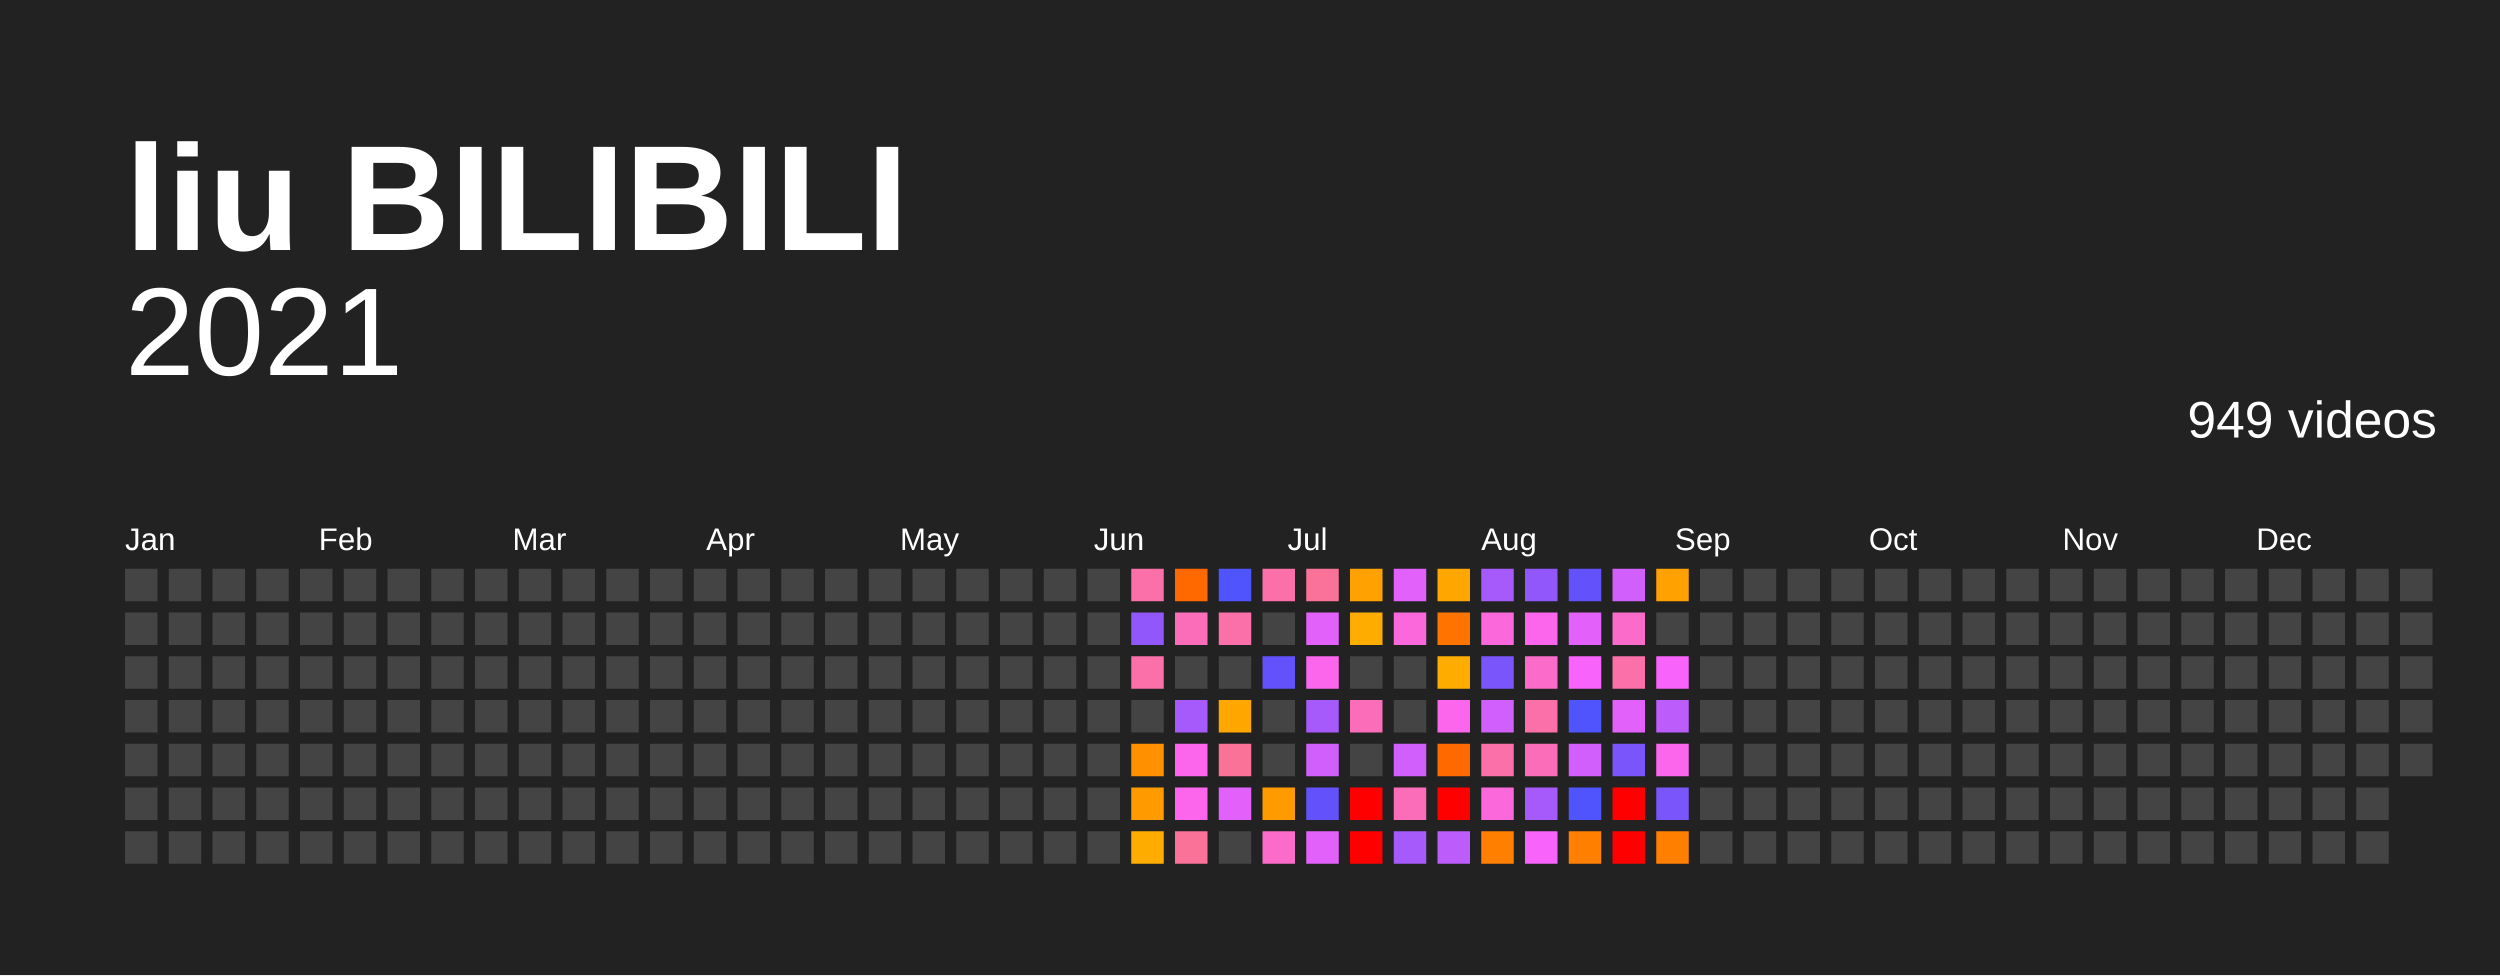
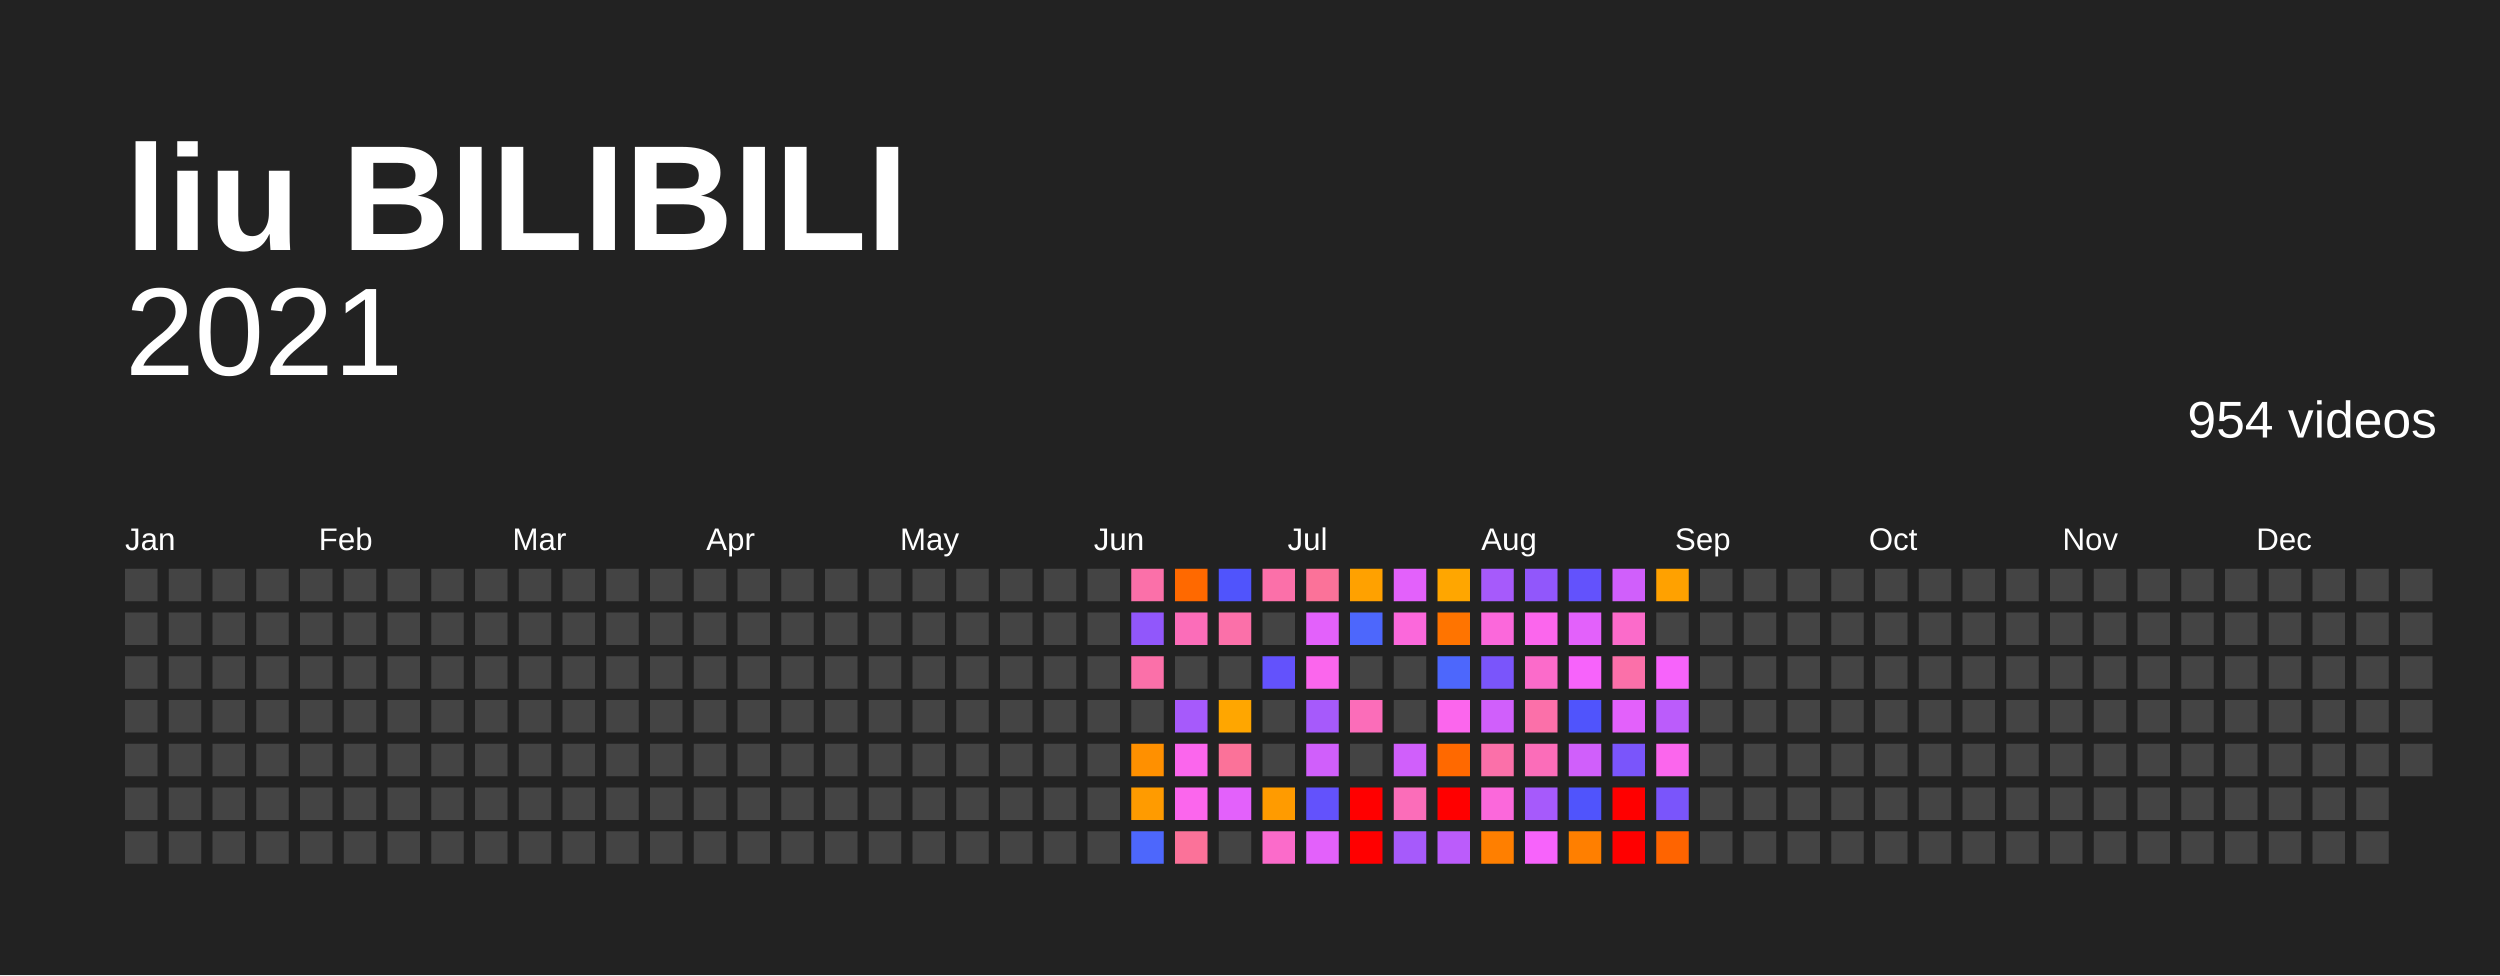
<svg xmlns="http://www.w3.org/2000/svg" baseProfile="full" height="78mm" version="1.1" viewBox="0,0,200,78" width="200mm">
  <defs />
  <rect fill="#222222" height="78" width="200" x="0" y="0" />
  <text fill="#FFFFFF" style="font-size:12px; font-family:Arial; font-weight:bold;" x="10" y="20">liu BILIBILI</text>
  <text alignment-baseline="hanging" fill="#FFFFFF" style="font-size:10.0px; font-family:Arial;" x="10" y="30">2021</text>
-   <text alignment-baseline="hanging" fill="#FFFFFF" style="font-size:4.125px; font-family:Arial;" x="175" y="35">949 videos</text>
+   <text alignment-baseline="hanging" fill="#FFFFFF" style="font-size:4.125px; font-family:Arial;" x="175" y="35">954 videos</text>
  <text fill="#FFFFFF" style="font-size:2.5px; font-family:Arial" x="10.0" y="44">Jan</text>
  <text fill="#FFFFFF" style="font-size:2.5px; font-family:Arial" x="25.5" y="44">Feb</text>
  <text fill="#FFFFFF" style="font-size:2.5px; font-family:Arial" x="41.0" y="44">Mar</text>
  <text fill="#FFFFFF" style="font-size:2.5px; font-family:Arial" x="56.5" y="44">Apr</text>
  <text fill="#FFFFFF" style="font-size:2.5px; font-family:Arial" x="72.0" y="44">May</text>
  <text fill="#FFFFFF" style="font-size:2.5px; font-family:Arial" x="87.5" y="44">Jun</text>
  <text fill="#FFFFFF" style="font-size:2.5px; font-family:Arial" x="103.0" y="44">Jul</text>
  <text fill="#FFFFFF" style="font-size:2.5px; font-family:Arial" x="118.5" y="44">Aug</text>
  <text fill="#FFFFFF" style="font-size:2.5px; font-family:Arial" x="134.0" y="44">Sep</text>
  <text fill="#FFFFFF" style="font-size:2.5px; font-family:Arial" x="149.5" y="44">Oct</text>
  <text fill="#FFFFFF" style="font-size:2.5px; font-family:Arial" x="165.0" y="44">Nov</text>
  <text fill="#FFFFFF" style="font-size:2.5px; font-family:Arial" x="180.5" y="44">Dec</text>
  <rect fill="#444444" height="2.6" width="2.6" x="10.0" y="45.5" />
  <rect fill="#444444" height="2.6" width="2.6" x="10.0" y="49.0" />
  <rect fill="#444444" height="2.6" width="2.6" x="10.0" y="52.5" />
  <rect fill="#444444" height="2.6" width="2.6" x="10.0" y="56.0" />
  <rect fill="#444444" height="2.6" width="2.6" x="10.0" y="59.5" />
  <rect fill="#444444" height="2.6" width="2.6" x="10.0" y="63.0" />
  <rect fill="#444444" height="2.6" width="2.6" x="10.0" y="66.5" />
  <rect fill="#444444" height="2.6" width="2.6" x="13.5" y="45.5" />
  <rect fill="#444444" height="2.6" width="2.6" x="13.5" y="49.0" />
  <rect fill="#444444" height="2.6" width="2.6" x="13.5" y="52.5" />
  <rect fill="#444444" height="2.6" width="2.6" x="13.5" y="56.0" />
  <rect fill="#444444" height="2.6" width="2.6" x="13.5" y="59.5" />
  <rect fill="#444444" height="2.6" width="2.6" x="13.5" y="63.0" />
  <rect fill="#444444" height="2.6" width="2.6" x="13.5" y="66.5" />
  <rect fill="#444444" height="2.6" width="2.6" x="17.0" y="45.5" />
  <rect fill="#444444" height="2.6" width="2.6" x="17.0" y="49.0" />
  <rect fill="#444444" height="2.6" width="2.6" x="17.0" y="52.5" />
  <rect fill="#444444" height="2.6" width="2.6" x="17.0" y="56.0" />
  <rect fill="#444444" height="2.6" width="2.6" x="17.0" y="59.5" />
  <rect fill="#444444" height="2.6" width="2.6" x="17.0" y="63.0" />
  <rect fill="#444444" height="2.6" width="2.6" x="17.0" y="66.5" />
  <rect fill="#444444" height="2.6" width="2.6" x="20.5" y="45.5" />
  <rect fill="#444444" height="2.6" width="2.6" x="20.5" y="49.0" />
  <rect fill="#444444" height="2.6" width="2.6" x="20.5" y="52.5" />
  <rect fill="#444444" height="2.6" width="2.6" x="20.5" y="56.0" />
  <rect fill="#444444" height="2.6" width="2.6" x="20.5" y="59.5" />
  <rect fill="#444444" height="2.6" width="2.6" x="20.5" y="63.0" />
  <rect fill="#444444" height="2.6" width="2.6" x="20.5" y="66.5" />
  <rect fill="#444444" height="2.6" width="2.6" x="24.0" y="45.5" />
  <rect fill="#444444" height="2.6" width="2.6" x="24.0" y="49.0" />
  <rect fill="#444444" height="2.6" width="2.6" x="24.0" y="52.5" />
  <rect fill="#444444" height="2.6" width="2.6" x="24.0" y="56.0" />
  <rect fill="#444444" height="2.6" width="2.6" x="24.0" y="59.5" />
  <rect fill="#444444" height="2.6" width="2.6" x="24.0" y="63.0" />
  <rect fill="#444444" height="2.6" width="2.6" x="24.0" y="66.5" />
  <rect fill="#444444" height="2.6" width="2.6" x="27.5" y="45.5" />
  <rect fill="#444444" height="2.6" width="2.6" x="27.5" y="49.0" />
  <rect fill="#444444" height="2.6" width="2.6" x="27.5" y="52.5" />
  <rect fill="#444444" height="2.6" width="2.6" x="27.5" y="56.0" />
  <rect fill="#444444" height="2.6" width="2.6" x="27.5" y="59.5" />
  <rect fill="#444444" height="2.6" width="2.6" x="27.5" y="63.0" />
  <rect fill="#444444" height="2.6" width="2.6" x="27.5" y="66.5" />
  <rect fill="#444444" height="2.6" width="2.6" x="31.0" y="45.5" />
  <rect fill="#444444" height="2.6" width="2.6" x="31.0" y="49.0" />
  <rect fill="#444444" height="2.6" width="2.6" x="31.0" y="52.5" />
  <rect fill="#444444" height="2.6" width="2.6" x="31.0" y="56.0" />
  <rect fill="#444444" height="2.6" width="2.6" x="31.0" y="59.5" />
  <rect fill="#444444" height="2.6" width="2.6" x="31.0" y="63.0" />
  <rect fill="#444444" height="2.6" width="2.6" x="31.0" y="66.5" />
  <rect fill="#444444" height="2.6" width="2.6" x="34.5" y="45.5" />
  <rect fill="#444444" height="2.6" width="2.6" x="34.5" y="49.0" />
  <rect fill="#444444" height="2.6" width="2.6" x="34.5" y="52.5" />
  <rect fill="#444444" height="2.6" width="2.6" x="34.5" y="56.0" />
  <rect fill="#444444" height="2.6" width="2.6" x="34.5" y="59.5" />
  <rect fill="#444444" height="2.6" width="2.6" x="34.5" y="63.0" />
  <rect fill="#444444" height="2.6" width="2.6" x="34.5" y="66.5" />
  <rect fill="#444444" height="2.6" width="2.6" x="38.0" y="45.5" />
  <rect fill="#444444" height="2.6" width="2.6" x="38.0" y="49.0" />
  <rect fill="#444444" height="2.6" width="2.6" x="38.0" y="52.5" />
  <rect fill="#444444" height="2.6" width="2.6" x="38.0" y="56.0" />
  <rect fill="#444444" height="2.6" width="2.6" x="38.0" y="59.5" />
  <rect fill="#444444" height="2.6" width="2.6" x="38.0" y="63.0" />
  <rect fill="#444444" height="2.6" width="2.6" x="38.0" y="66.5" />
  <rect fill="#444444" height="2.6" width="2.6" x="41.5" y="45.5" />
  <rect fill="#444444" height="2.6" width="2.6" x="41.5" y="49.0" />
  <rect fill="#444444" height="2.6" width="2.6" x="41.5" y="52.5" />
  <rect fill="#444444" height="2.6" width="2.6" x="41.5" y="56.0" />
  <rect fill="#444444" height="2.6" width="2.6" x="41.5" y="59.5" />
  <rect fill="#444444" height="2.6" width="2.6" x="41.5" y="63.0" />
  <rect fill="#444444" height="2.6" width="2.6" x="41.5" y="66.5" />
  <rect fill="#444444" height="2.6" width="2.6" x="45.0" y="45.5" />
  <rect fill="#444444" height="2.6" width="2.6" x="45.0" y="49.0" />
  <rect fill="#444444" height="2.6" width="2.6" x="45.0" y="52.5" />
  <rect fill="#444444" height="2.6" width="2.6" x="45.0" y="56.0" />
  <rect fill="#444444" height="2.6" width="2.6" x="45.0" y="59.5" />
  <rect fill="#444444" height="2.6" width="2.6" x="45.0" y="63.0" />
  <rect fill="#444444" height="2.6" width="2.6" x="45.0" y="66.5" />
  <rect fill="#444444" height="2.6" width="2.6" x="48.5" y="45.5" />
  <rect fill="#444444" height="2.6" width="2.6" x="48.5" y="49.0" />
  <rect fill="#444444" height="2.6" width="2.6" x="48.5" y="52.5" />
  <rect fill="#444444" height="2.6" width="2.6" x="48.5" y="56.0" />
  <rect fill="#444444" height="2.6" width="2.6" x="48.5" y="59.5" />
  <rect fill="#444444" height="2.6" width="2.6" x="48.5" y="63.0" />
  <rect fill="#444444" height="2.6" width="2.6" x="48.5" y="66.5" />
  <rect fill="#444444" height="2.6" width="2.6" x="52.0" y="45.5" />
  <rect fill="#444444" height="2.6" width="2.6" x="52.0" y="49.0" />
  <rect fill="#444444" height="2.6" width="2.6" x="52.0" y="52.5" />
  <rect fill="#444444" height="2.6" width="2.6" x="52.0" y="56.0" />
  <rect fill="#444444" height="2.6" width="2.6" x="52.0" y="59.5" />
  <rect fill="#444444" height="2.6" width="2.6" x="52.0" y="63.0" />
  <rect fill="#444444" height="2.6" width="2.6" x="52.0" y="66.5" />
  <rect fill="#444444" height="2.6" width="2.6" x="55.5" y="45.5" />
  <rect fill="#444444" height="2.6" width="2.6" x="55.5" y="49.0" />
  <rect fill="#444444" height="2.6" width="2.6" x="55.5" y="52.5" />
  <rect fill="#444444" height="2.6" width="2.6" x="55.5" y="56.0" />
  <rect fill="#444444" height="2.6" width="2.6" x="55.5" y="59.5" />
  <rect fill="#444444" height="2.6" width="2.6" x="55.5" y="63.0" />
  <rect fill="#444444" height="2.6" width="2.6" x="55.5" y="66.5" />
  <rect fill="#444444" height="2.6" width="2.6" x="59.0" y="45.5" />
  <rect fill="#444444" height="2.6" width="2.6" x="59.0" y="49.0" />
  <rect fill="#444444" height="2.6" width="2.6" x="59.0" y="52.5" />
  <rect fill="#444444" height="2.6" width="2.6" x="59.0" y="56.0" />
  <rect fill="#444444" height="2.6" width="2.6" x="59.0" y="59.5" />
  <rect fill="#444444" height="2.6" width="2.6" x="59.0" y="63.0" />
  <rect fill="#444444" height="2.6" width="2.6" x="59.0" y="66.5" />
  <rect fill="#444444" height="2.6" width="2.6" x="62.5" y="45.5" />
  <rect fill="#444444" height="2.6" width="2.6" x="62.5" y="49.0" />
  <rect fill="#444444" height="2.6" width="2.6" x="62.5" y="52.5" />
  <rect fill="#444444" height="2.6" width="2.6" x="62.5" y="56.0" />
  <rect fill="#444444" height="2.6" width="2.6" x="62.5" y="59.5" />
  <rect fill="#444444" height="2.6" width="2.6" x="62.5" y="63.0" />
  <rect fill="#444444" height="2.6" width="2.6" x="62.5" y="66.5" />
  <rect fill="#444444" height="2.6" width="2.6" x="66.0" y="45.5" />
  <rect fill="#444444" height="2.6" width="2.6" x="66.0" y="49.0" />
  <rect fill="#444444" height="2.6" width="2.6" x="66.0" y="52.5" />
  <rect fill="#444444" height="2.6" width="2.6" x="66.0" y="56.0" />
  <rect fill="#444444" height="2.6" width="2.6" x="66.0" y="59.5" />
  <rect fill="#444444" height="2.6" width="2.6" x="66.0" y="63.0" />
  <rect fill="#444444" height="2.6" width="2.6" x="66.0" y="66.5" />
  <rect fill="#444444" height="2.6" width="2.6" x="69.5" y="45.5" />
  <rect fill="#444444" height="2.6" width="2.6" x="69.5" y="49.0" />
  <rect fill="#444444" height="2.6" width="2.6" x="69.5" y="52.5" />
  <rect fill="#444444" height="2.6" width="2.6" x="69.5" y="56.0" />
  <rect fill="#444444" height="2.6" width="2.6" x="69.5" y="59.5" />
  <rect fill="#444444" height="2.6" width="2.6" x="69.5" y="63.0" />
  <rect fill="#444444" height="2.6" width="2.6" x="69.5" y="66.5" />
  <rect fill="#444444" height="2.6" width="2.6" x="73.0" y="45.5" />
  <rect fill="#444444" height="2.6" width="2.6" x="73.0" y="49.0" />
  <rect fill="#444444" height="2.6" width="2.6" x="73.0" y="52.5" />
  <rect fill="#444444" height="2.6" width="2.6" x="73.0" y="56.0" />
  <rect fill="#444444" height="2.6" width="2.6" x="73.0" y="59.5" />
  <rect fill="#444444" height="2.6" width="2.6" x="73.0" y="63.0" />
  <rect fill="#444444" height="2.6" width="2.6" x="73.0" y="66.5" />
  <rect fill="#444444" height="2.6" width="2.6" x="76.5" y="45.5" />
  <rect fill="#444444" height="2.6" width="2.6" x="76.5" y="49.0" />
  <rect fill="#444444" height="2.6" width="2.6" x="76.5" y="52.5" />
  <rect fill="#444444" height="2.6" width="2.6" x="76.5" y="56.0" />
  <rect fill="#444444" height="2.6" width="2.6" x="76.5" y="59.5" />
  <rect fill="#444444" height="2.6" width="2.6" x="76.5" y="63.0" />
  <rect fill="#444444" height="2.6" width="2.6" x="76.5" y="66.5" />
  <rect fill="#444444" height="2.6" width="2.6" x="80.0" y="45.5" />
  <rect fill="#444444" height="2.6" width="2.6" x="80.0" y="49.0" />
  <rect fill="#444444" height="2.6" width="2.6" x="80.0" y="52.5" />
  <rect fill="#444444" height="2.6" width="2.6" x="80.0" y="56.0" />
  <rect fill="#444444" height="2.6" width="2.6" x="80.0" y="59.5" />
  <rect fill="#444444" height="2.6" width="2.6" x="80.0" y="63.0" />
  <rect fill="#444444" height="2.6" width="2.6" x="80.0" y="66.5" />
  <rect fill="#444444" height="2.6" width="2.6" x="83.5" y="45.5" />
  <rect fill="#444444" height="2.6" width="2.6" x="83.5" y="49.0" />
  <rect fill="#444444" height="2.6" width="2.6" x="83.5" y="52.5" />
  <rect fill="#444444" height="2.6" width="2.6" x="83.5" y="56.0" />
  <rect fill="#444444" height="2.6" width="2.6" x="83.5" y="59.5" />
  <rect fill="#444444" height="2.6" width="2.6" x="83.5" y="63.0" />
  <rect fill="#444444" height="2.6" width="2.6" x="83.5" y="66.5" />
  <rect fill="#444444" height="2.6" width="2.6" x="87.0" y="45.5" />
  <rect fill="#444444" height="2.6" width="2.6" x="87.0" y="49.0" />
  <rect fill="#444444" height="2.6" width="2.6" x="87.0" y="52.5" />
  <rect fill="#444444" height="2.6" width="2.6" x="87.0" y="56.0" />
  <rect fill="#444444" height="2.6" width="2.6" x="87.0" y="59.5" />
  <rect fill="#444444" height="2.6" width="2.6" x="87.0" y="63.0" />
  <rect fill="#444444" height="2.6" width="2.6" x="87.0" y="66.5" />
  <rect fill="#fb70a9" height="2.6" width="2.6" x="90.5" y="45.5" />
  <rect fill="#9157fb" height="2.6" width="2.6" x="90.5" y="49.0" />
  <rect fill="#fb70a9" height="2.6" width="2.6" x="90.5" y="52.5" />
  <rect fill="#444444" height="2.6" width="2.6" x="90.5" y="56.0" />
  <rect fill="#ff9000" height="2.6" width="2.6" x="90.5" y="59.5" />
  <rect fill="#ff9b00" height="2.6" width="2.6" x="90.5" y="63.0" />
-   <rect fill="#ffac00" height="2.6" width="2.6" x="90.5" y="66.5" />
+   <rect fill="#4d67fc" height="2.6" width="2.6" x="90.5" y="66.5" />
  <rect fill="#ff6900" height="2.6" width="2.6" x="94.0" y="45.5" />
  <rect fill="#fb6db9" height="2.6" width="2.6" x="94.0" y="49.0" />
  <rect fill="#444444" height="2.6" width="2.6" x="94.0" y="52.5" />
  <rect fill="#a65afb" height="2.6" width="2.6" x="94.0" y="56.0" />
  <rect fill="#fb66ed" height="2.6" width="2.6" x="94.0" y="59.5" />
  <rect fill="#fb66ed" height="2.6" width="2.6" x="94.0" y="63.0" />
  <rect fill="#fb7299" height="2.6" width="2.6" x="94.0" y="66.5" />
  <rect fill="#5054fc" height="2.6" width="2.6" x="97.5" y="45.5" />
  <rect fill="#fb70a9" height="2.6" width="2.6" x="97.5" y="49.0" />
  <rect fill="#444444" height="2.6" width="2.6" x="97.5" y="52.5" />
  <rect fill="#ffa600" height="2.6" width="2.6" x="97.5" y="56.0" />
  <rect fill="#fb7299" height="2.6" width="2.6" x="97.5" y="59.5" />
  <rect fill="#e361fb" height="2.6" width="2.6" x="97.5" y="63.0" />
  <rect fill="#444444" height="2.6" width="2.6" x="97.5" y="66.5" />
  <rect fill="#fb70a9" height="2.6" width="2.6" x="101.0" y="45.5" />
  <rect fill="#444444" height="2.6" width="2.6" x="101.0" y="49.0" />
  <rect fill="#6352fc" height="2.6" width="2.6" x="101.0" y="52.5" />
  <rect fill="#444444" height="2.6" width="2.6" x="101.0" y="56.0" />
  <rect fill="#444444" height="2.6" width="2.6" x="101.0" y="59.5" />
  <rect fill="#ff9b00" height="2.6" width="2.6" x="101.0" y="63.0" />
  <rect fill="#fb6bca" height="2.6" width="2.6" x="101.0" y="66.5" />
  <rect fill="#fb7299" height="2.6" width="2.6" x="104.5" y="45.5" />
  <rect fill="#e361fb" height="2.6" width="2.6" x="104.5" y="49.0" />
  <rect fill="#fb66ed" height="2.6" width="2.6" x="104.5" y="52.5" />
  <rect fill="#a65afb" height="2.6" width="2.6" x="104.5" y="56.0" />
  <rect fill="#d05ffb" height="2.6" width="2.6" x="104.5" y="59.5" />
  <rect fill="#6352fc" height="2.6" width="2.6" x="104.5" y="63.0" />
  <rect fill="#e361fb" height="2.6" width="2.6" x="104.5" y="66.5" />
  <rect fill="#ffa100" height="2.6" width="2.6" x="108.0" y="45.5" />
-   <rect fill="#ffac00" height="2.6" width="2.6" x="108.0" y="49.0" />
+   <rect fill="#4d67fc" height="2.6" width="2.6" x="108.0" y="49.0" />
  <rect fill="#444444" height="2.6" width="2.6" x="108.0" y="52.5" />
  <rect fill="#fb6db9" height="2.6" width="2.6" x="108.0" y="56.0" />
  <rect fill="#444444" height="2.6" width="2.6" x="108.0" y="59.5" />
  <rect fill="red" height="2.6" width="2.6" x="108.0" y="63.0" />
  <rect fill="red" height="2.6" width="2.6" x="108.0" y="66.5" />
  <rect fill="#e361fb" height="2.6" width="2.6" x="111.5" y="45.5" />
  <rect fill="#fb68db" height="2.6" width="2.6" x="111.5" y="49.0" />
  <rect fill="#444444" height="2.6" width="2.6" x="111.5" y="52.5" />
  <rect fill="#444444" height="2.6" width="2.6" x="111.5" y="56.0" />
  <rect fill="#d05ffb" height="2.6" width="2.6" x="111.5" y="59.5" />
  <rect fill="#fb6db9" height="2.6" width="2.6" x="111.5" y="63.0" />
  <rect fill="#a65afb" height="2.6" width="2.6" x="111.5" y="66.5" />
  <rect fill="#ffa600" height="2.6" width="2.6" x="115.0" y="45.5" />
  <rect fill="#ff7400" height="2.6" width="2.6" x="115.0" y="49.0" />
-   <rect fill="#ffac00" height="2.6" width="2.6" x="115.0" y="52.5" />
+   <rect fill="#4d67fc" height="2.6" width="2.6" x="115.0" y="52.5" />
  <rect fill="#fb66ed" height="2.6" width="2.6" x="115.0" y="56.0" />
  <rect fill="#ff6900" height="2.6" width="2.6" x="115.0" y="59.5" />
  <rect fill="red" height="2.6" width="2.6" x="115.0" y="63.0" />
  <rect fill="#bb5cfb" height="2.6" width="2.6" x="115.0" y="66.5" />
  <rect fill="#a65afb" height="2.6" width="2.6" x="118.5" y="45.5" />
  <rect fill="#fb68db" height="2.6" width="2.6" x="118.5" y="49.0" />
  <rect fill="#7a55fb" height="2.6" width="2.6" x="118.5" y="52.5" />
  <rect fill="#d05ffb" height="2.6" width="2.6" x="118.5" y="56.0" />
  <rect fill="#fb70a9" height="2.6" width="2.6" x="118.5" y="59.5" />
  <rect fill="#fb68db" height="2.6" width="2.6" x="118.5" y="63.0" />
  <rect fill="#ff7f00" height="2.6" width="2.6" x="118.5" y="66.5" />
  <rect fill="#9157fb" height="2.6" width="2.6" x="122.0" y="45.5" />
  <rect fill="#fb66ed" height="2.6" width="2.6" x="122.0" y="49.0" />
  <rect fill="#fb6bca" height="2.6" width="2.6" x="122.0" y="52.5" />
  <rect fill="#fb70a9" height="2.6" width="2.6" x="122.0" y="56.0" />
  <rect fill="#fb6db9" height="2.6" width="2.6" x="122.0" y="59.5" />
  <rect fill="#a65afb" height="2.6" width="2.6" x="122.0" y="63.0" />
  <rect fill="#f763fb" height="2.6" width="2.6" x="122.0" y="66.5" />
  <rect fill="#6352fc" height="2.6" width="2.6" x="125.5" y="45.5" />
  <rect fill="#e361fb" height="2.6" width="2.6" x="125.5" y="49.0" />
  <rect fill="#f763fb" height="2.6" width="2.6" x="125.5" y="52.5" />
  <rect fill="#5054fc" height="2.6" width="2.6" x="125.5" y="56.0" />
  <rect fill="#d05ffb" height="2.6" width="2.6" x="125.5" y="59.5" />
  <rect fill="#5054fc" height="2.6" width="2.6" x="125.5" y="63.0" />
  <rect fill="#ff7f00" height="2.6" width="2.6" x="125.5" y="66.5" />
  <rect fill="#d05ffb" height="2.6" width="2.6" x="129.0" y="45.5" />
  <rect fill="#fb6bca" height="2.6" width="2.6" x="129.0" y="49.0" />
  <rect fill="#fb70a9" height="2.6" width="2.6" x="129.0" y="52.5" />
  <rect fill="#e361fb" height="2.6" width="2.6" x="129.0" y="56.0" />
  <rect fill="#7a55fb" height="2.6" width="2.6" x="129.0" y="59.5" />
  <rect fill="red" height="2.6" width="2.6" x="129.0" y="63.0" />
  <rect fill="red" height="2.6" width="2.6" x="129.0" y="66.5" />
  <rect fill="#ffa100" height="2.6" width="2.6" x="132.5" y="45.5" />
  <rect fill="#444444" height="2.6" width="2.6" x="132.5" y="49.0" />
  <rect fill="#f763fb" height="2.6" width="2.6" x="132.5" y="52.5" />
  <rect fill="#bb5cfb" height="2.6" width="2.6" x="132.5" y="56.0" />
  <rect fill="#fb66ed" height="2.6" width="2.6" x="132.5" y="59.5" />
  <rect fill="#7a55fb" height="2.6" width="2.6" x="132.5" y="63.0" />
-   <rect fill="#ff7f00" height="2.6" width="2.6" x="132.5" y="66.5" />
+   <rect fill="#ff6400" height="2.6" width="2.6" x="132.5" y="66.5" />
  <rect fill="#444444" height="2.6" width="2.6" x="136.0" y="45.5" />
  <rect fill="#444444" height="2.6" width="2.6" x="136.0" y="49.0" />
  <rect fill="#444444" height="2.6" width="2.6" x="136.0" y="52.5" />
  <rect fill="#444444" height="2.6" width="2.6" x="136.0" y="56.0" />
  <rect fill="#444444" height="2.6" width="2.6" x="136.0" y="59.5" />
  <rect fill="#444444" height="2.6" width="2.6" x="136.0" y="63.0" />
  <rect fill="#444444" height="2.6" width="2.6" x="136.0" y="66.5" />
  <rect fill="#444444" height="2.6" width="2.6" x="139.5" y="45.5" />
  <rect fill="#444444" height="2.6" width="2.6" x="139.5" y="49.0" />
  <rect fill="#444444" height="2.6" width="2.6" x="139.5" y="52.5" />
  <rect fill="#444444" height="2.6" width="2.6" x="139.5" y="56.0" />
  <rect fill="#444444" height="2.6" width="2.6" x="139.5" y="59.5" />
  <rect fill="#444444" height="2.6" width="2.6" x="139.5" y="63.0" />
  <rect fill="#444444" height="2.6" width="2.6" x="139.5" y="66.5" />
  <rect fill="#444444" height="2.6" width="2.6" x="143.0" y="45.5" />
  <rect fill="#444444" height="2.6" width="2.6" x="143.0" y="49.0" />
  <rect fill="#444444" height="2.6" width="2.6" x="143.0" y="52.5" />
  <rect fill="#444444" height="2.6" width="2.6" x="143.0" y="56.0" />
  <rect fill="#444444" height="2.6" width="2.6" x="143.0" y="59.5" />
  <rect fill="#444444" height="2.6" width="2.6" x="143.0" y="63.0" />
  <rect fill="#444444" height="2.6" width="2.6" x="143.0" y="66.5" />
  <rect fill="#444444" height="2.6" width="2.6" x="146.5" y="45.5" />
  <rect fill="#444444" height="2.6" width="2.6" x="146.5" y="49.0" />
  <rect fill="#444444" height="2.6" width="2.6" x="146.5" y="52.5" />
  <rect fill="#444444" height="2.6" width="2.6" x="146.5" y="56.0" />
  <rect fill="#444444" height="2.6" width="2.6" x="146.5" y="59.5" />
  <rect fill="#444444" height="2.6" width="2.6" x="146.5" y="63.0" />
  <rect fill="#444444" height="2.6" width="2.6" x="146.5" y="66.5" />
  <rect fill="#444444" height="2.6" width="2.6" x="150.0" y="45.5" />
  <rect fill="#444444" height="2.6" width="2.6" x="150.0" y="49.0" />
  <rect fill="#444444" height="2.6" width="2.6" x="150.0" y="52.5" />
  <rect fill="#444444" height="2.6" width="2.6" x="150.0" y="56.0" />
  <rect fill="#444444" height="2.6" width="2.6" x="150.0" y="59.5" />
  <rect fill="#444444" height="2.6" width="2.6" x="150.0" y="63.0" />
  <rect fill="#444444" height="2.6" width="2.6" x="150.0" y="66.5" />
  <rect fill="#444444" height="2.6" width="2.6" x="153.5" y="45.5" />
  <rect fill="#444444" height="2.6" width="2.6" x="153.5" y="49.0" />
  <rect fill="#444444" height="2.6" width="2.6" x="153.5" y="52.5" />
  <rect fill="#444444" height="2.6" width="2.6" x="153.5" y="56.0" />
  <rect fill="#444444" height="2.6" width="2.6" x="153.5" y="59.5" />
  <rect fill="#444444" height="2.6" width="2.6" x="153.5" y="63.0" />
  <rect fill="#444444" height="2.6" width="2.6" x="153.5" y="66.5" />
  <rect fill="#444444" height="2.6" width="2.6" x="157.0" y="45.5" />
  <rect fill="#444444" height="2.6" width="2.6" x="157.0" y="49.0" />
  <rect fill="#444444" height="2.6" width="2.6" x="157.0" y="52.5" />
  <rect fill="#444444" height="2.6" width="2.6" x="157.0" y="56.0" />
  <rect fill="#444444" height="2.6" width="2.6" x="157.0" y="59.5" />
  <rect fill="#444444" height="2.6" width="2.6" x="157.0" y="63.0" />
  <rect fill="#444444" height="2.6" width="2.6" x="157.0" y="66.5" />
  <rect fill="#444444" height="2.6" width="2.6" x="160.5" y="45.5" />
  <rect fill="#444444" height="2.6" width="2.6" x="160.5" y="49.0" />
  <rect fill="#444444" height="2.6" width="2.6" x="160.5" y="52.5" />
  <rect fill="#444444" height="2.6" width="2.6" x="160.5" y="56.0" />
  <rect fill="#444444" height="2.6" width="2.6" x="160.5" y="59.5" />
  <rect fill="#444444" height="2.6" width="2.6" x="160.5" y="63.0" />
  <rect fill="#444444" height="2.6" width="2.6" x="160.5" y="66.5" />
  <rect fill="#444444" height="2.6" width="2.6" x="164.0" y="45.5" />
  <rect fill="#444444" height="2.6" width="2.6" x="164.0" y="49.0" />
  <rect fill="#444444" height="2.6" width="2.6" x="164.0" y="52.5" />
  <rect fill="#444444" height="2.6" width="2.6" x="164.0" y="56.0" />
  <rect fill="#444444" height="2.6" width="2.6" x="164.0" y="59.5" />
  <rect fill="#444444" height="2.6" width="2.6" x="164.0" y="63.0" />
  <rect fill="#444444" height="2.6" width="2.6" x="164.0" y="66.5" />
  <rect fill="#444444" height="2.6" width="2.6" x="167.5" y="45.5" />
  <rect fill="#444444" height="2.6" width="2.6" x="167.5" y="49.0" />
  <rect fill="#444444" height="2.6" width="2.6" x="167.5" y="52.5" />
  <rect fill="#444444" height="2.6" width="2.6" x="167.5" y="56.0" />
  <rect fill="#444444" height="2.6" width="2.6" x="167.5" y="59.5" />
  <rect fill="#444444" height="2.6" width="2.6" x="167.5" y="63.0" />
  <rect fill="#444444" height="2.6" width="2.6" x="167.5" y="66.5" />
  <rect fill="#444444" height="2.6" width="2.6" x="171.0" y="45.5" />
  <rect fill="#444444" height="2.6" width="2.6" x="171.0" y="49.0" />
  <rect fill="#444444" height="2.6" width="2.6" x="171.0" y="52.5" />
  <rect fill="#444444" height="2.6" width="2.6" x="171.0" y="56.0" />
  <rect fill="#444444" height="2.6" width="2.6" x="171.0" y="59.5" />
  <rect fill="#444444" height="2.6" width="2.6" x="171.0" y="63.0" />
  <rect fill="#444444" height="2.6" width="2.6" x="171.0" y="66.5" />
  <rect fill="#444444" height="2.6" width="2.6" x="174.5" y="45.5" />
  <rect fill="#444444" height="2.6" width="2.6" x="174.5" y="49.0" />
  <rect fill="#444444" height="2.6" width="2.6" x="174.5" y="52.5" />
  <rect fill="#444444" height="2.6" width="2.6" x="174.5" y="56.0" />
  <rect fill="#444444" height="2.6" width="2.6" x="174.5" y="59.5" />
  <rect fill="#444444" height="2.6" width="2.6" x="174.5" y="63.0" />
  <rect fill="#444444" height="2.6" width="2.6" x="174.5" y="66.5" />
  <rect fill="#444444" height="2.6" width="2.6" x="178.0" y="45.5" />
  <rect fill="#444444" height="2.6" width="2.6" x="178.0" y="49.0" />
  <rect fill="#444444" height="2.6" width="2.6" x="178.0" y="52.5" />
  <rect fill="#444444" height="2.6" width="2.6" x="178.0" y="56.0" />
  <rect fill="#444444" height="2.6" width="2.6" x="178.0" y="59.5" />
  <rect fill="#444444" height="2.6" width="2.6" x="178.0" y="63.0" />
  <rect fill="#444444" height="2.6" width="2.6" x="178.0" y="66.5" />
  <rect fill="#444444" height="2.6" width="2.6" x="181.5" y="45.5" />
  <rect fill="#444444" height="2.6" width="2.6" x="181.5" y="49.0" />
  <rect fill="#444444" height="2.6" width="2.6" x="181.5" y="52.5" />
  <rect fill="#444444" height="2.6" width="2.6" x="181.5" y="56.0" />
  <rect fill="#444444" height="2.6" width="2.6" x="181.5" y="59.5" />
  <rect fill="#444444" height="2.6" width="2.6" x="181.5" y="63.0" />
  <rect fill="#444444" height="2.6" width="2.6" x="181.5" y="66.5" />
  <rect fill="#444444" height="2.6" width="2.6" x="185.0" y="45.5" />
  <rect fill="#444444" height="2.6" width="2.6" x="185.0" y="49.0" />
  <rect fill="#444444" height="2.6" width="2.6" x="185.0" y="52.5" />
  <rect fill="#444444" height="2.6" width="2.6" x="185.0" y="56.0" />
  <rect fill="#444444" height="2.6" width="2.6" x="185.0" y="59.5" />
  <rect fill="#444444" height="2.6" width="2.6" x="185.0" y="63.0" />
  <rect fill="#444444" height="2.6" width="2.6" x="185.0" y="66.5" />
  <rect fill="#444444" height="2.6" width="2.6" x="188.5" y="45.5" />
  <rect fill="#444444" height="2.6" width="2.6" x="188.5" y="49.0" />
  <rect fill="#444444" height="2.6" width="2.6" x="188.5" y="52.5" />
  <rect fill="#444444" height="2.6" width="2.6" x="188.5" y="56.0" />
  <rect fill="#444444" height="2.6" width="2.6" x="188.5" y="59.5" />
  <rect fill="#444444" height="2.6" width="2.6" x="188.5" y="63.0" />
  <rect fill="#444444" height="2.6" width="2.6" x="188.5" y="66.5" />
  <rect fill="#444444" height="2.6" width="2.6" x="192.0" y="45.5" />
  <rect fill="#444444" height="2.6" width="2.6" x="192.0" y="49.0" />
  <rect fill="#444444" height="2.6" width="2.6" x="192.0" y="52.5" />
  <rect fill="#444444" height="2.6" width="2.6" x="192.0" y="56.0" />
  <rect fill="#444444" height="2.6" width="2.6" x="192.0" y="59.5" />
</svg>
